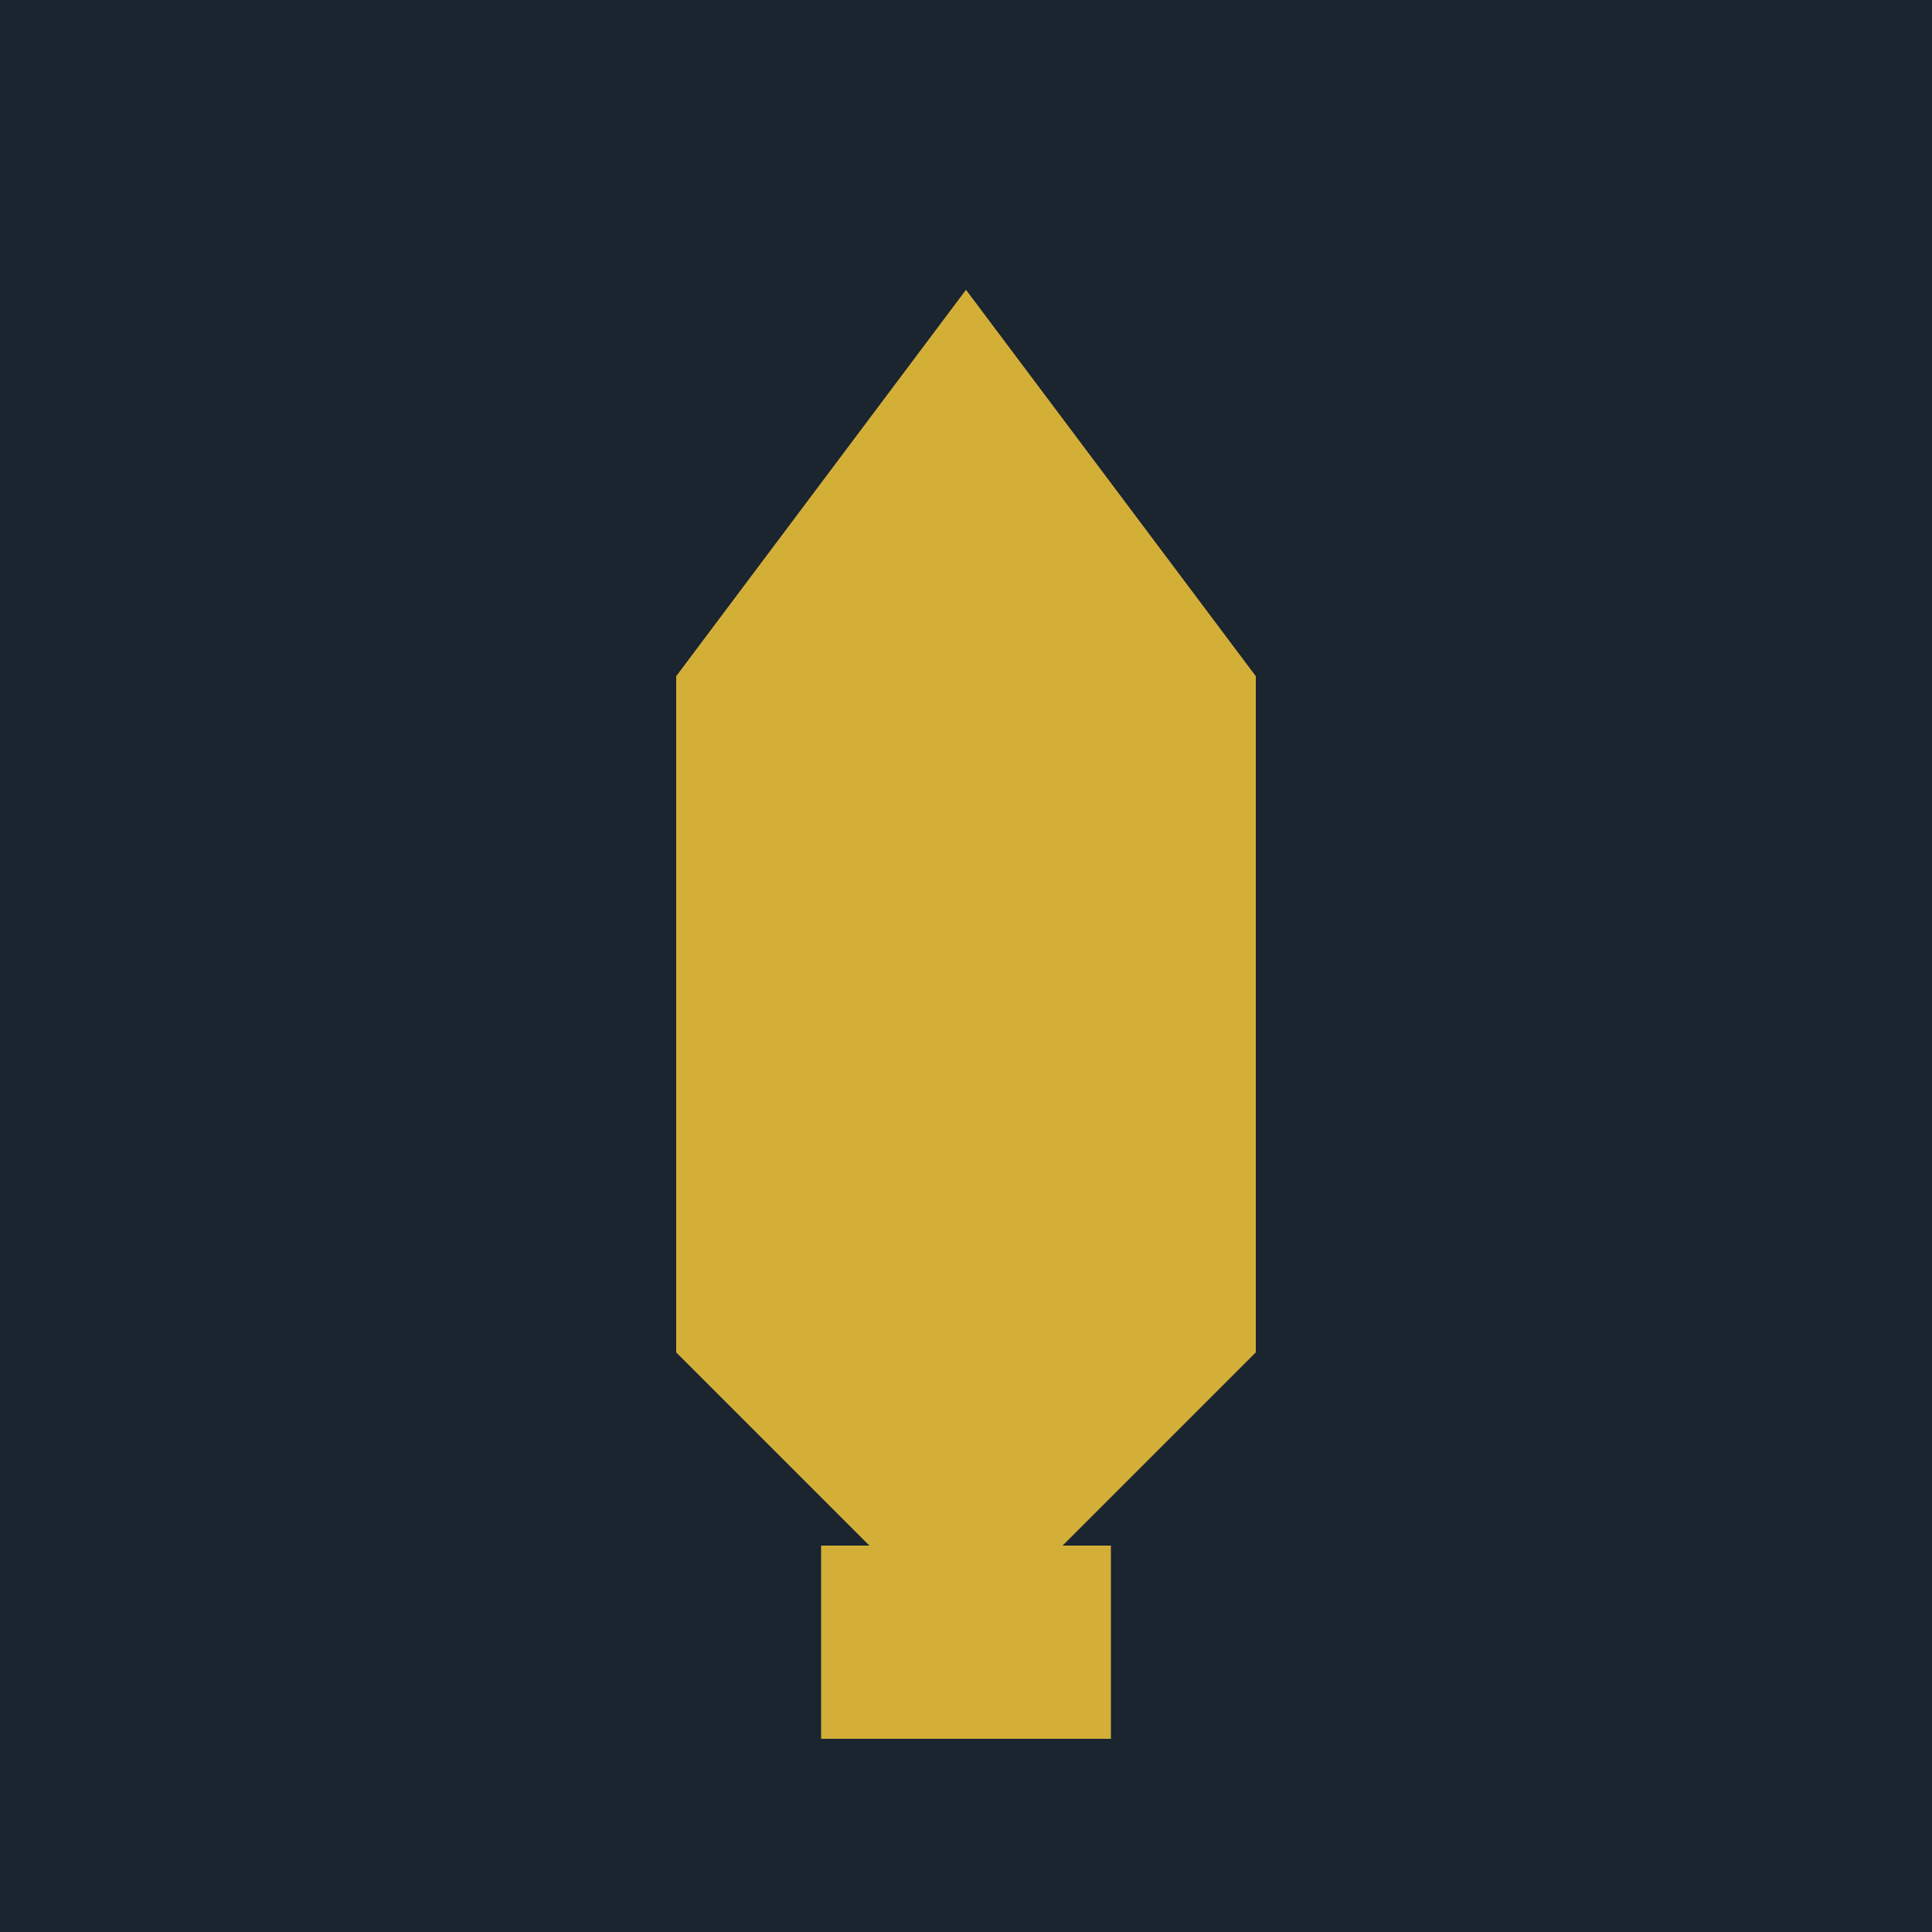
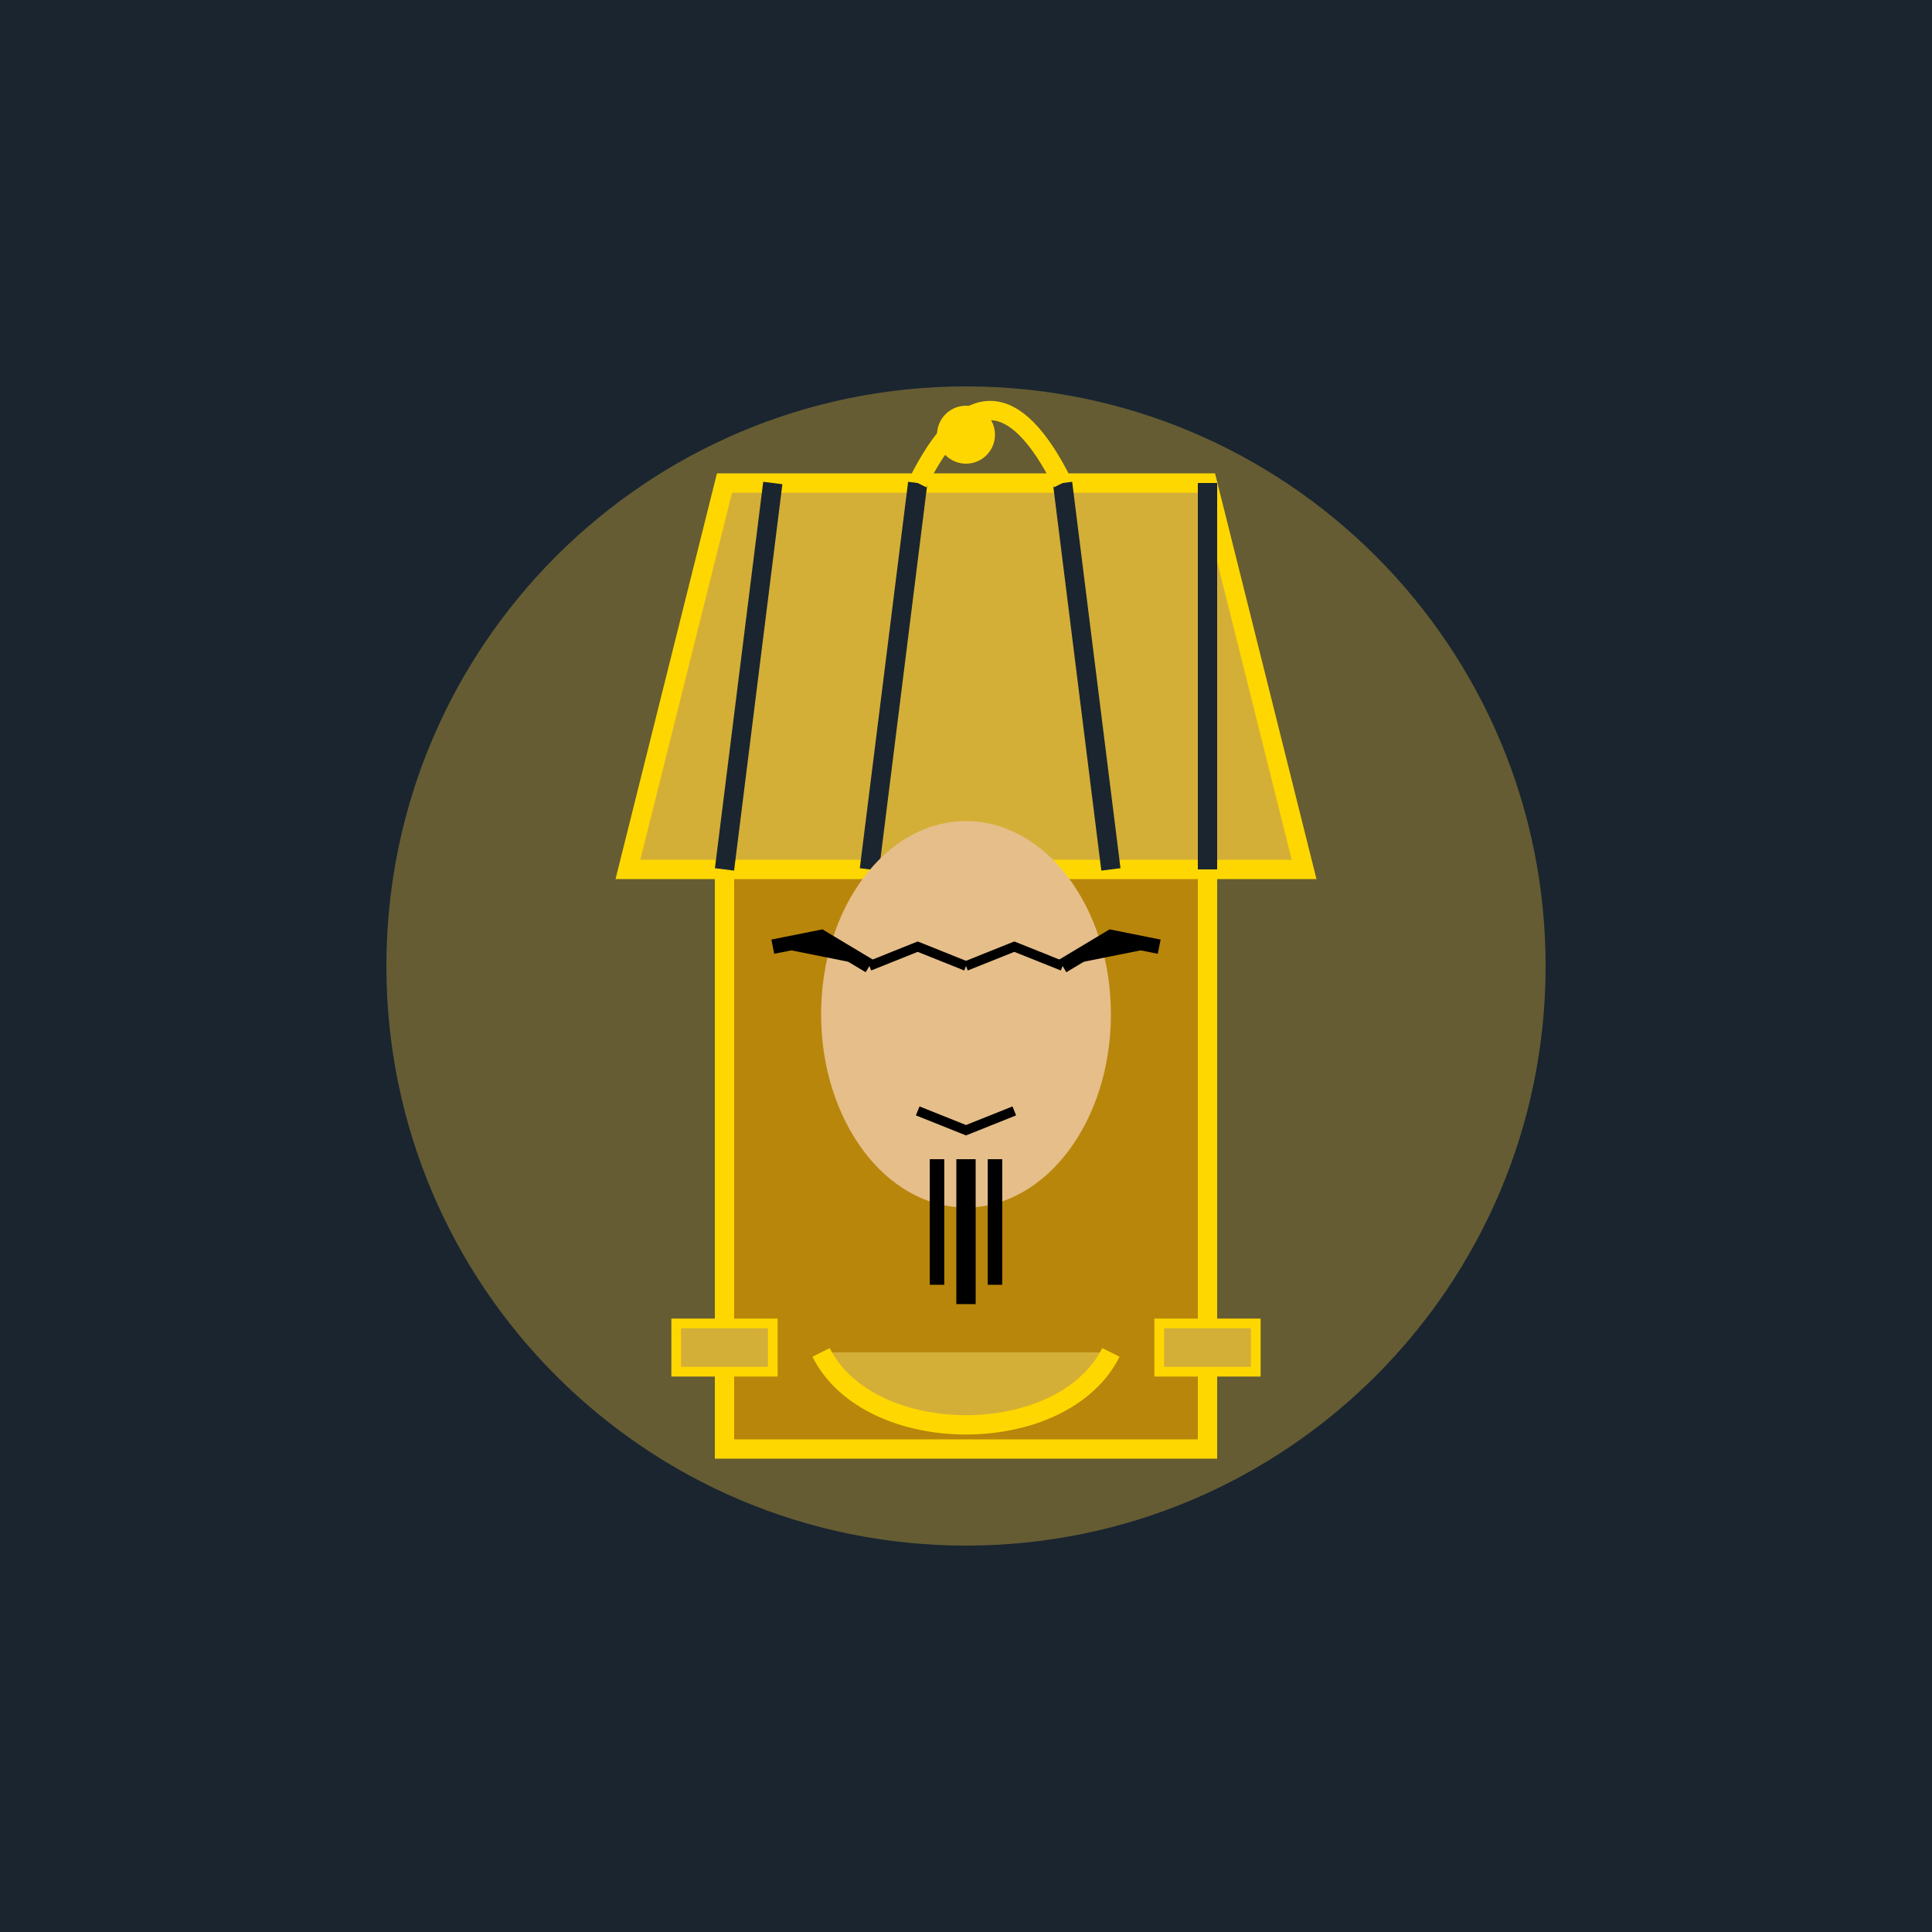
<svg xmlns="http://www.w3.org/2000/svg" width="200" height="200" viewBox="0 0 200 200">
  <rect width="100%" height="100%" fill="#1A2530" />
-   <g fill="#D4AF37">
-     <path d="M100,30 L130,70 L130,140 L110,160 L90,160 L70,140 L70,70 Z" />
-     <rect x="85" y="160" width="30" height="20" />
-     <path d="M95,50 L105,50 L105,90 L95,90 Z" />
-     <path d="M70,80 L130,80 L130,90 L70,90 Z" />
-     <path d="M85,90 L115,90 L115,120 L85,120 Z" />
+   <g>
+     <circle cx="100" cy="100" r="60" fill="#D4AF37" opacity="0.4" />
+     <path d="M 75 150 L 75 90 C 75 70, 125 70, 125 90 L 125 150 Z" fill="#B8860B" stroke="#FFD700" stroke-width="2" />
+     <path d="M 65 90 L 75 50 L 125 50 L 135 90 Z" fill="#D4AF37" stroke="#FFD700" stroke-width="2" />
+     <path d="M 80 50 L 75 90" stroke="#1A2530" stroke-width="2" />
+     <path d="M 95 50 L 90 90" stroke="#1A2530" stroke-width="2" />
+     <path d="M 110 50 L 115 90" stroke="#1A2530" stroke-width="2" />
+     <path d="M 125 50 L 125 90" stroke="#1A2530" stroke-width="2" />
+     <path d="M 95 50 C 100 40, 105 40, 110 50" stroke="#FFD700" stroke-width="2" fill="none" />
+     <circle cx="100" cy="45" r="3" fill="#FFD700" />
+     <ellipse cx="100" cy="105" rx="15" ry="20" fill="#E6BE8A" />
+     <path d="M 90 100 L 95 98 L 100 100" stroke="#000" stroke-width="1" fill="none" />
+     <path d="M 110 100 L 105 98 L 100 100" stroke="#000" stroke-width="1" fill="none" />
+     <path d="M 90 100 L 85 97 L 80 98" stroke="#000" stroke-width="1.5" />
+     <path d="M 110 100 L 115 97 L 120 98" stroke="#000" stroke-width="1.5" />
+     <path d="M 95 115 L 100 117 L 105 115" stroke="#000" stroke-width="1" fill="none" />
+     <path d="M 100 120 L 100 135" stroke="#000" stroke-width="2" />
+     <path d="M 97 120 L 97 133" stroke="#000" stroke-width="1.5" />
+     <path d="M 103 120 L 103 133" stroke="#000" stroke-width="1.5" />
+     <path d="M 85 140 C 90 150, 110 150, 115 140" stroke="#FFD700" stroke-width="2" fill="#D4AF37" />
+     <rect x="70" y="137" width="10" height="5" fill="#D4AF37" stroke="#FFD700" />
+     <rect x="120" y="137" width="10" height="5" fill="#D4AF37" stroke="#FFD700" />
  </g>
</svg>
